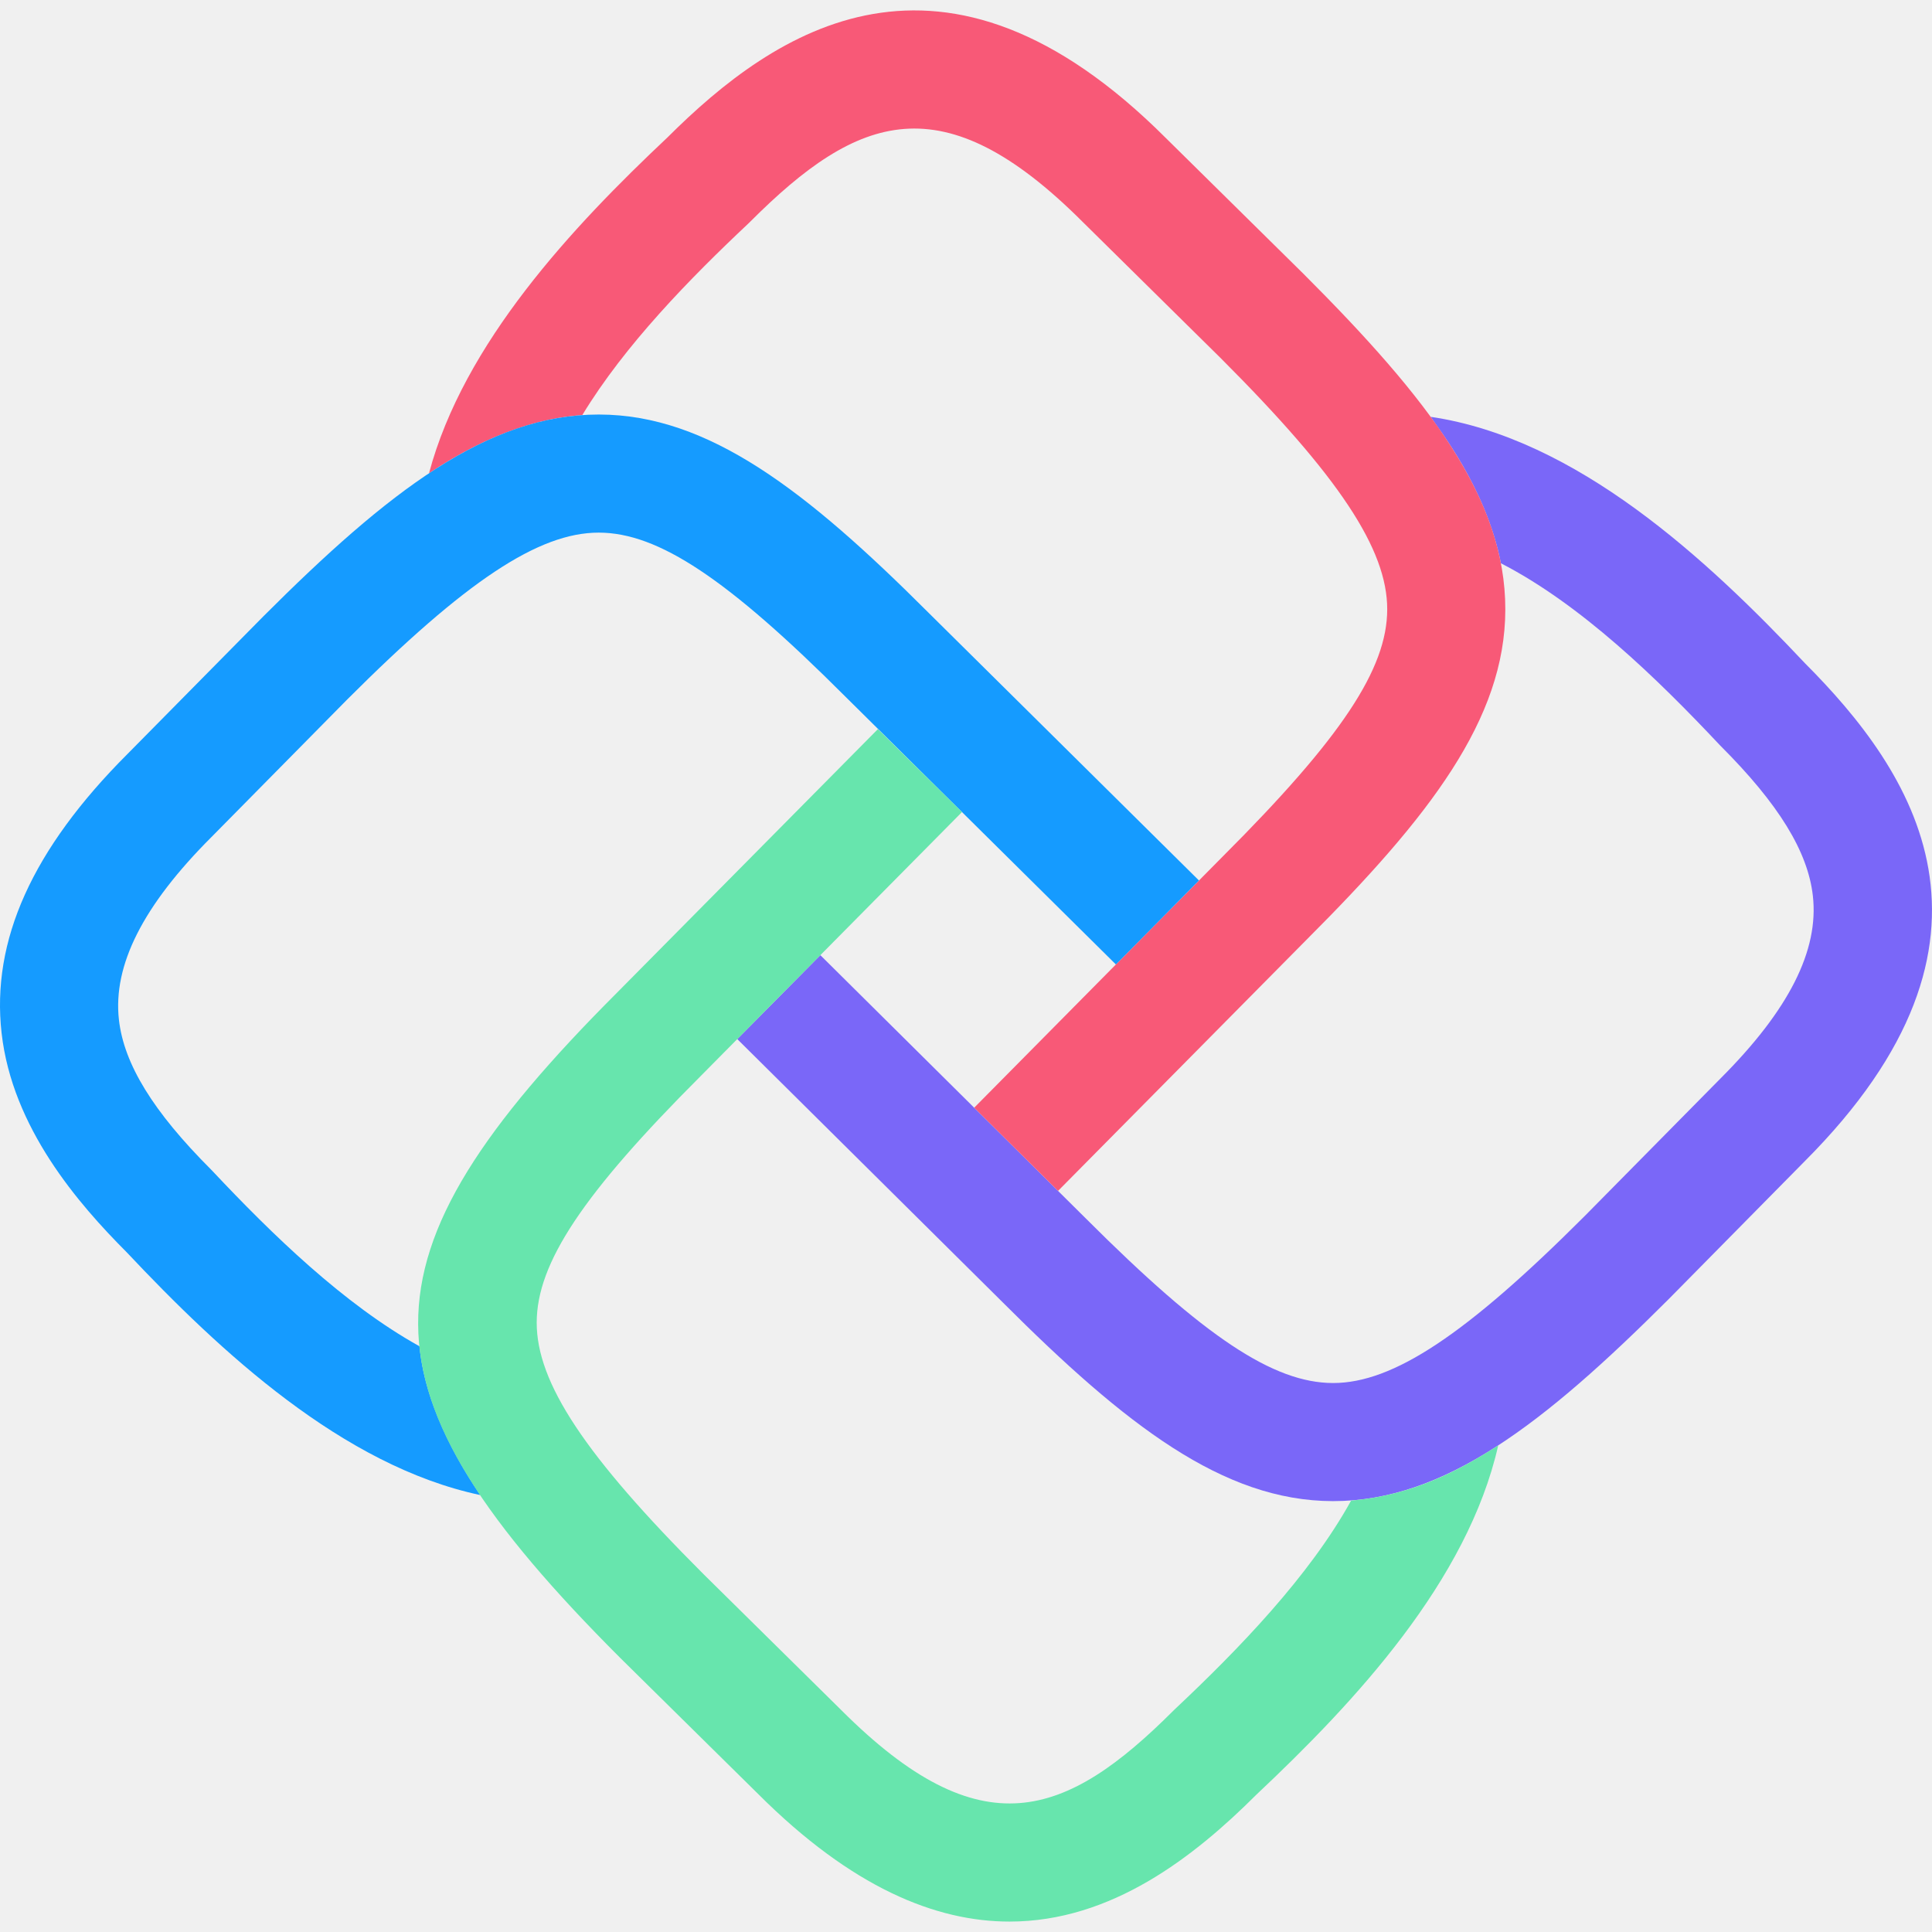
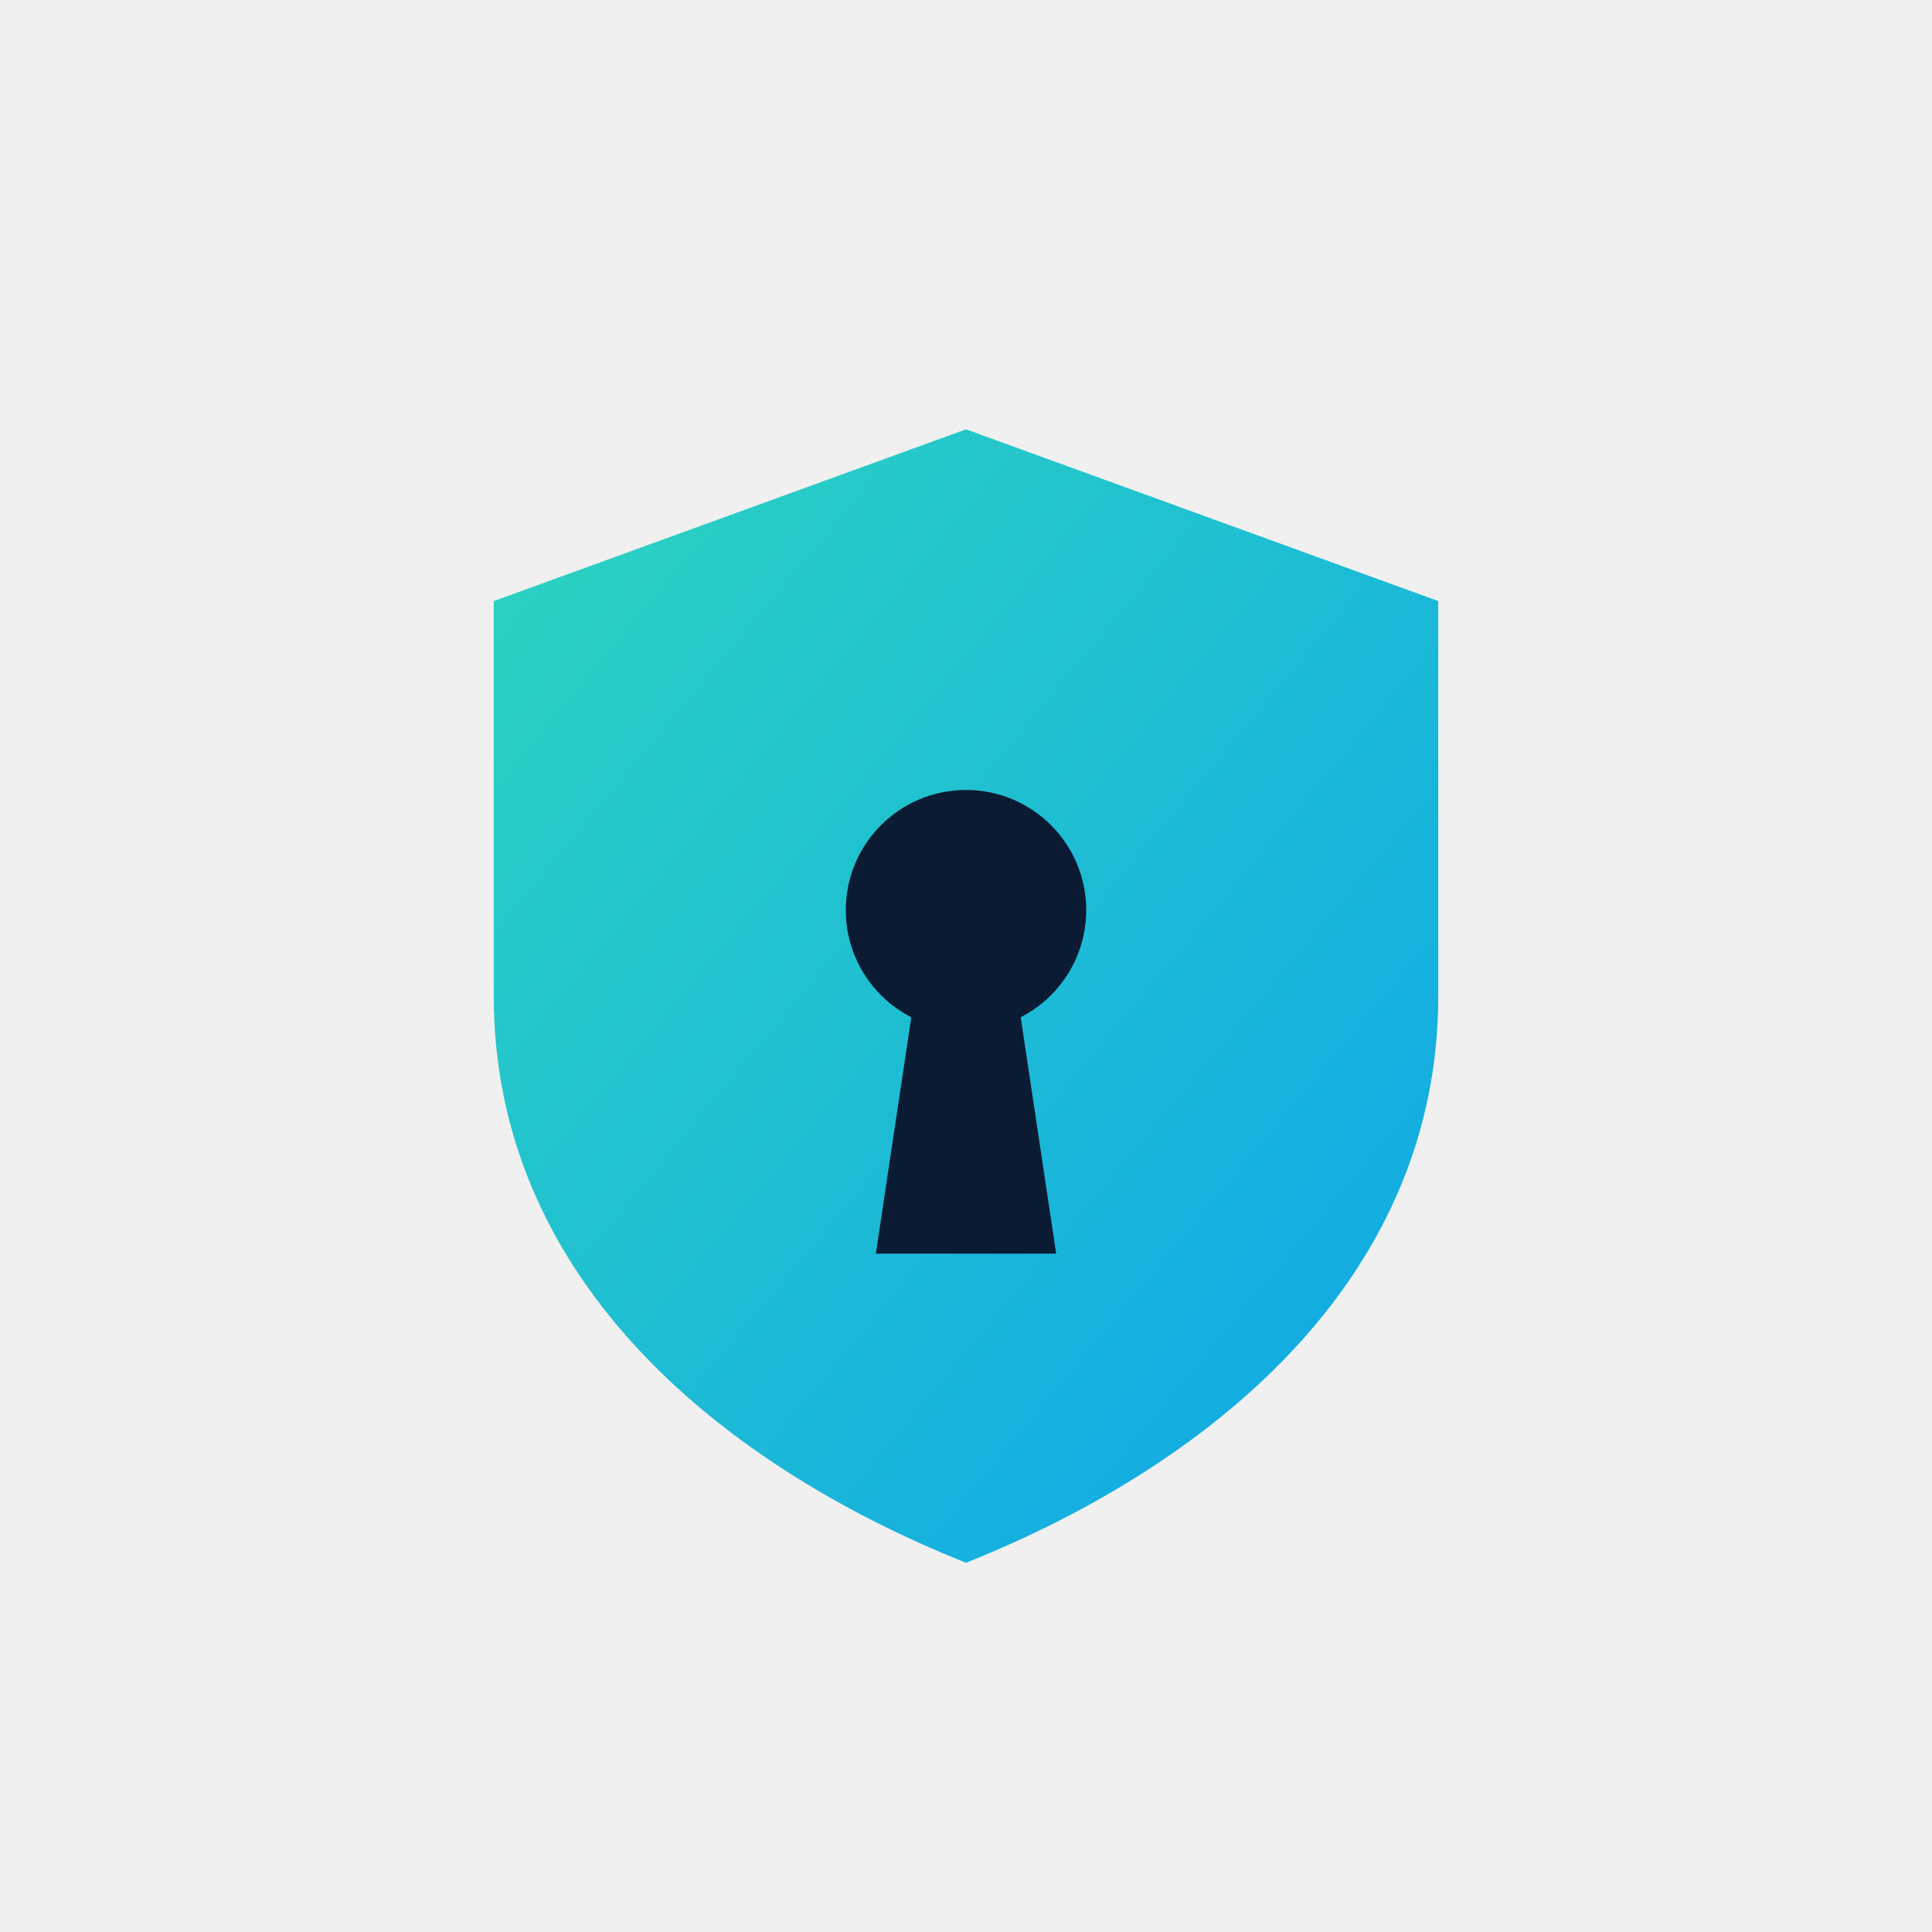
- <svg xmlns="http://www.w3.org/2000/svg" xmlns:xlink="http://www.w3.org/1999/xlink" width="450" height="450" viewBox="0 0 50.37 49.827" version="1.1" id="svg151">
-   <defs id="defs105">
-     <path id="aj28a0fd1a" d="M 1.738,0.156 3.927,2.323 2.347,3.919 0.101,1.81 Z" />
-     <path id="fdje57jgic" d="M 2.201,0.066 3.855,1.703 1.69,3.894 0.093,2.311 Z" />
-     <path id="6bg72xwlze" d="M 2.398,0.044 3.994,1.624 1.886,3.869 0.232,2.232 Z" />
-     <path id="eaqjnja8wg" d="M 1.736,0.023 3.981,2.132 2.344,3.786 0.156,1.619 Z" />
+ <svg xmlns="http://www.w3.org/2000/svg" width="450" height="450" viewBox="0 0 450 450" version="1.1">
+   <defs>
+     <linearGradient id="shield" x1="0" y1="0" x2="1" y2="1">
+       <stop offset="0" stop-color="#2DD4BF" />
+       <stop offset="1" stop-color="#0EA5E9" />
+     </linearGradient>
  </defs>
-   <g fill="none" fill-rule="evenodd" id="g149" transform="translate(-2.9304427e-4,-1.6465461e-4)">
-     <g id="g147">
-       <g id="g145">
-         <path fill="#7a67f8" d="M 34.758,38.865 H 34.746 C 31.892,38.86 29.342,36.882 26.152,33.692 l -6.93,-6.873 2.166,-2.188 6.937,6.88 c 3.075,3.074 4.876,4.272 6.427,4.275 h 0.005 c 1.567,0 3.467,-1.262 6.558,-4.353 l 3.541,-3.587 c 1.784,-1.784 2.57,-3.34 2.408,-4.762 -0.13,-1.156 -0.894,-2.397 -2.401,-3.904 L 44.83,19.146 C 43.202,17.414 41.211,15.483 39.131,14.414 38.745,12.437 37.48,10.881 37.3,10.596 c 3.803,0.559 7.197,3.703 9.758,6.424 2.788,2.794 5.803,7.176 -0.018,12.996 l -3.54,3.588 c -3.251,3.25 -5.844,5.261 -8.742,5.261" id="path107" />
-         <path fill="#f85977" d="m 25.399,28.608 6.492,-6.562 c 3.076,-3.076 4.274,-4.877 4.276,-6.428 0.004,-1.567 -1.257,-3.469 -4.352,-6.563 L 28.228,5.515 C 24.58,1.867 22.369,2.699 19.561,5.507 L 19.528,5.54 c -1.54,1.448 -3.237,3.182 -4.346,5.01 -1.031,0.073 -2.361,0.424 -3.997,1.518 0.906,-3.397 3.737,-6.422 6.216,-8.755 2.794,-2.789 7.177,-5.804 12.997,0.017 l 3.588,3.54 c 3.255,3.256 5.266,5.851 5.26,8.754 -0.005,2.854 -1.982,5.404 -5.172,8.594 l -6.489,6.559 z" id="path109" />
-         <path fill="#159bff" d="M 12.522,38.707 C 8.939,37.946 5.746,34.972 3.308,32.382 2.035,31.106 0.321,29.13 0.042,26.663 c -0.274,-2.414 0.8,-4.795 3.283,-7.278 l 3.542,-3.588 c 3.25,-3.25 5.843,-5.261 8.74,-5.261 h 0.013 c 2.854,0.005 5.404,1.983 8.593,5.172 l 7.046,6.976 -2.165,2.19 -7.053,-6.983 c -3.076,-3.076 -4.876,-4.273 -6.427,-4.276 h -0.006 c -1.566,0 -3.466,1.261 -6.557,4.352 L 5.51,21.555 c -1.784,1.784 -2.57,3.34 -2.409,4.762 0.131,1.156 0.894,2.396 2.402,3.904 l 0.033,0.034 c 1.55,1.649 3.43,3.479 5.401,4.573 0.168,1.739 1.2,3.297 1.585,3.88" id="path111" />
-         <path fill="#67e5ad" d="m 26.32,49.827 c -1.925,0 -4.114,-0.886 -6.557,-3.33 l -3.588,-3.54 C 9.167,35.949 9.151,32.546 16.086,25.61 l 6.802,-6.872 2.193,2.162 -6.812,6.882 c -3.076,3.076 -4.273,4.877 -4.276,6.427 -0.003,1.568 1.258,3.47 4.352,6.563 l 3.588,3.541 c 3.646,3.647 5.858,2.816 8.666,0.008 l 0.034,-0.033 c 1.654,-1.555 3.5,-3.46 4.593,-5.437 1.661,-0.14 2.9,-0.841 3.835,-1.438 -0.8,3.537 -3.738,6.69 -6.302,9.102 -1.62,1.618 -3.777,3.312 -6.439,3.312" id="path113" />
-         <g transform="translate(21.154,18.577)" id="g120">
-           <mask id="8jptpqrneb" fill="#ffffff">
-             <use xlink:href="#aj28a0fd1a" id="use115" />
-           </mask>
-           <path d="M 0.101,1.81 1.738,0.156 3.927,2.323 2.347,3.919 Z" mask="url(#8jptpqrneb)" id="path118" />
-         </g>
-         <g transform="translate(27.404,20.981)" id="g127">
-           <mask id="b2iljpfwbd" fill="#ffffff">
-             <use xlink:href="#fdje57jgic" id="use122" />
-           </mask>
-           <path d="M 2.201,0.066 3.855,1.703 1.69,3.894 0.093,2.311 Z" mask="url(#b2iljpfwbd)" id="path125" />
-         </g>
-         <g transform="translate(18.99,24.587)" id="g134">
-           <mask id="gj70tyfpnf" fill="#ffffff">
-             <use xlink:href="#6bg72xwlze" id="use129" />
-           </mask>
-           <path d="M 1.886,3.869 0.232,2.232 2.398,0.044 3.994,1.624 Z" mask="url(#gj70tyfpnf)" id="path132" />
-         </g>
-         <g transform="translate(25.24,26.99)" id="g141">
-           <mask id="z7vhvduckh" fill="#ffffff">
-             <use xlink:href="#eaqjnja8wg" id="use136" />
-           </mask>
-           <path d="M 3.981,2.132 2.344,3.786 0.156,1.619 1.736,0.023 Z" mask="url(#z7vhvduckh)" id="path139" />
-         </g>
-       </g>
-     </g>
-   </g>
+   <path fill="url(#shield)" d="M225,100 L335,140 V232 C335,296 285,340 225,364 C165,340 115,296 115,232 V140 Z" />
+   <circle cx="225" cy="212" r="28" fill="#0B1B33" />
+   <path fill="#0B1B33" d="M213,232 L237,232 L246,292 L204,292 Z" />
</svg>
